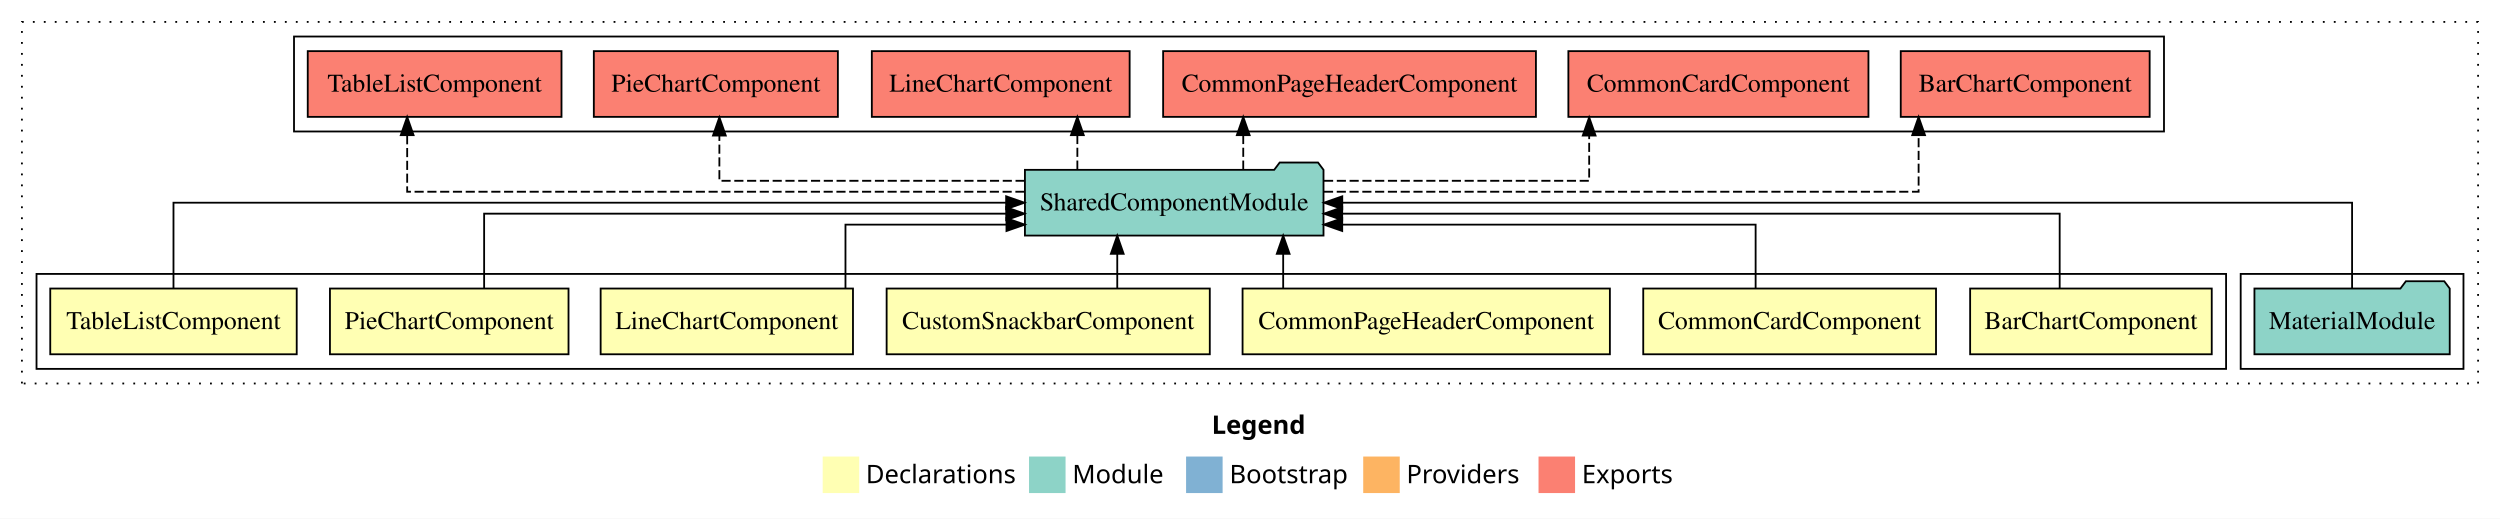
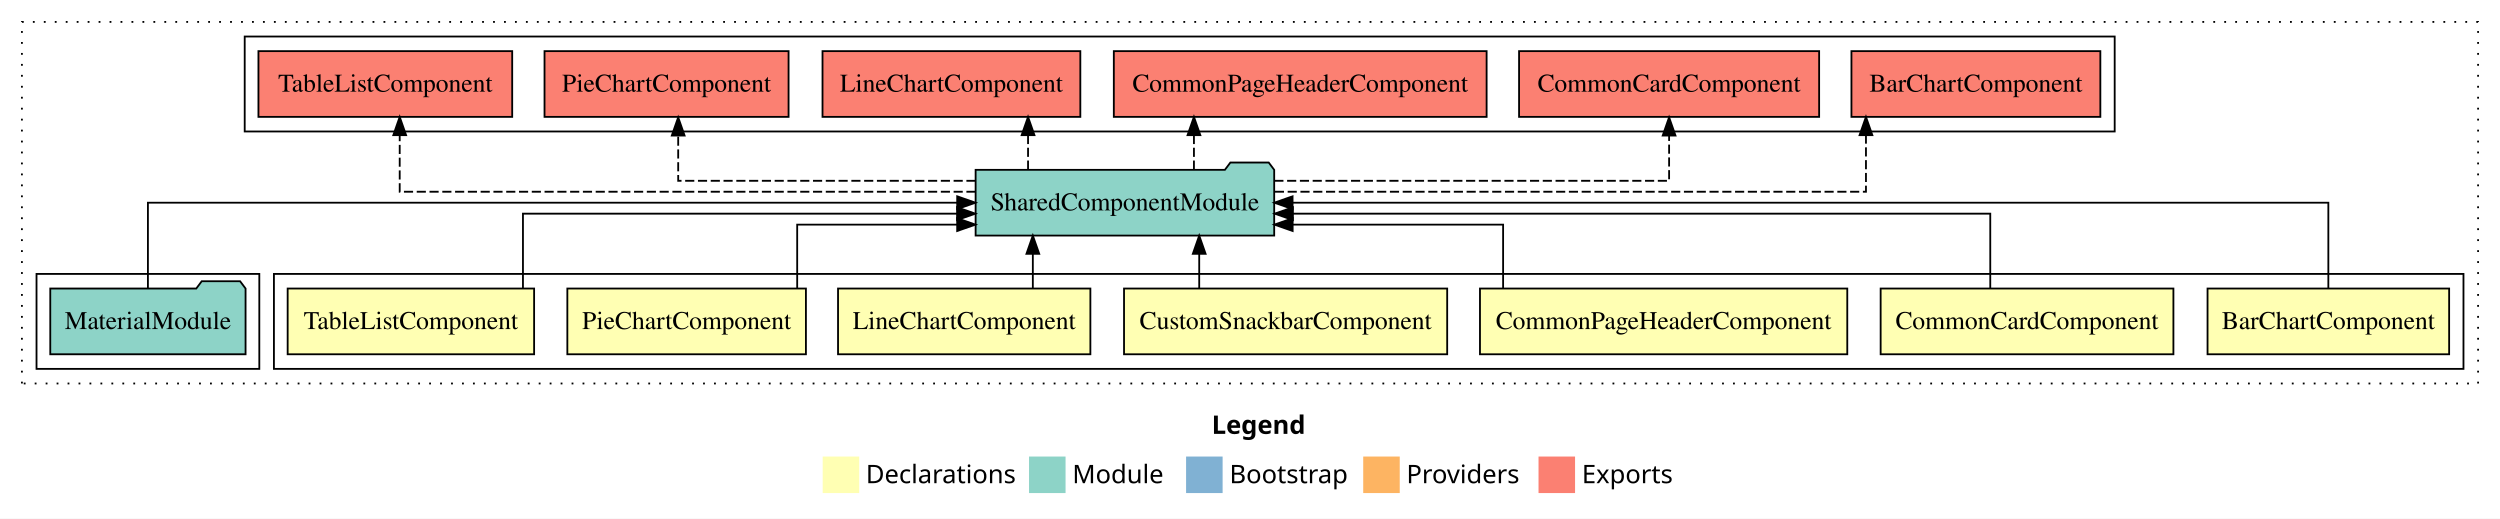
<svg xmlns="http://www.w3.org/2000/svg" width="1369pt" height="284pt" viewBox="0.00 0.00 1369.00 284.00">
  <g id="graph0" class="graph" transform="scale(1 1) rotate(0) translate(4 280)">
    <polygon fill="white" stroke="transparent" points="-4,4 -4,-280 1365,-280 1365,4 -4,4" />
    <text text-anchor="start" x="659.51" y="-42.4" font-family="Times-12" font-weight="bold" font-size="14.00">Legend</text>
    <polygon fill="#ffffb3" stroke="transparent" points="446.5,-10 446.5,-30 466.5,-30 466.5,-10 446.5,-10" />
    <text text-anchor="start" x="470.13" y="-15.4" font-family="Times-12" font-size="14.00">  Declarations</text>
    <polygon fill="#8dd3c7" stroke="transparent" points="559.5,-10 559.5,-30 579.5,-30 579.5,-10 559.5,-10" />
    <text text-anchor="start" x="583.23" y="-15.4" font-family="Times-12" font-size="14.00">  Module</text>
    <polygon fill="#80b1d3" stroke="transparent" points="645.5,-10 645.5,-30 665.5,-30 665.5,-10 645.5,-10" />
    <text text-anchor="start" x="669.28" y="-15.4" font-family="Times-12" font-size="14.00">  Bootstrap</text>
    <polygon fill="#fdb462" stroke="transparent" points="742.5,-10 742.5,-30 762.5,-30 762.5,-10 742.5,-10" />
    <text text-anchor="start" x="766.17" y="-15.4" font-family="Times-12" font-size="14.00">  Providers</text>
    <polygon fill="#fb8072" stroke="transparent" points="838.5,-10 838.5,-30 858.5,-30 858.5,-10 838.5,-10" />
    <text text-anchor="start" x="862.23" y="-15.4" font-family="Times-12" font-size="14.00">  Exports</text>
    <g id="clust1" class="cluster">
      <polygon fill="none" stroke="black" stroke-dasharray="1,5" points="8,-70 8,-268 1353,-268 1353,-70 8,-70" />
    </g>
+     <g id="clust2" class="cluster">
+       <polygon fill="none" stroke="black" points="146,-78 146,-130 1345,-130 1345,-78 146,-78" />
+     </g>
    <g id="clust10" class="cluster">
-       <polygon fill="none" stroke="black" points="1223,-78 1223,-130 1345,-130 1345,-78 1223,-78" />
+       <polygon fill="none" stroke="black" points="16,-78 16,-130 138,-130 138,-78 16,-78" />
    </g>
    <g id="clust11" class="cluster">
-       <polygon fill="none" stroke="black" points="157,-208 157,-260 1181,-260 1181,-208 157,-208" />
-     </g>
-     <g id="clust2" class="cluster">
-       <polygon fill="none" stroke="black" points="16,-78 16,-130 1215,-130 1215,-78 16,-78" />
+       <polygon fill="none" stroke="black" points="130,-208 130,-260 1154,-260 1154,-208 130,-208" />
    </g>
    <g id="node1" class="node">
-       <polygon fill="#ffffb3" stroke="black" points="1207.15,-122 1074.85,-122 1074.85,-86 1207.15,-86 1207.15,-122" />
-       <text text-anchor="middle" x="1141" y="-99.8" font-family="Times,serif" font-size="14.00">BarChartComponent</text>
+       <polygon fill="#ffffb3" stroke="black" points="1337.15,-122 1204.85,-122 1204.85,-86 1337.15,-86 1337.15,-122" />
+       <text text-anchor="middle" x="1271" y="-99.8" font-family="Times,serif" font-size="14.00">BarChartComponent</text>
    </g>
    <g id="node8" class="node">
-       <polygon fill="#8dd3c7" stroke="black" points="720.75,-187 717.75,-191 696.75,-191 693.75,-187 557.25,-187 557.25,-151 720.75,-151 720.75,-187" />
-       <text text-anchor="middle" x="639" y="-164.8" font-family="Times,serif" font-size="14.00">SharedComponentModule</text>
+       <polygon fill="#8dd3c7" stroke="black" points="693.75,-187 690.75,-191 669.75,-191 666.75,-187 530.25,-187 530.25,-151 693.75,-151 693.75,-187" />
+       <text text-anchor="middle" x="612" y="-164.8" font-family="Times,serif" font-size="14.00">SharedComponentModule</text>
    </g>
    <g id="edge1" class="edge">
-       <path fill="none" stroke="black" d="M1123.88,-122.02C1123.88,-139.37 1123.88,-163 1123.88,-163 1123.88,-163 730.98,-163 730.98,-163" />
-       <polygon fill="black" stroke="black" points="730.98,-159.5 720.98,-163 730.98,-166.5 730.98,-159.5" />
+       <path fill="none" stroke="black" d="M1271,-122.11C1271,-141.34 1271,-169 1271,-169 1271,-169 703.8,-169 703.8,-169" />
+       <polygon fill="black" stroke="black" points="703.8,-165.5 693.8,-169 703.8,-172.5 703.8,-165.5" />
    </g>
    <g id="node2" class="node">
-       <polygon fill="#ffffb3" stroke="black" points="1056.16,-122 895.84,-122 895.84,-86 1056.16,-86 1056.16,-122" />
-       <text text-anchor="middle" x="976" y="-99.8" font-family="Times,serif" font-size="14.00">CommonCardComponent</text>
+       <polygon fill="#ffffb3" stroke="black" points="1186.16,-122 1025.84,-122 1025.84,-86 1186.16,-86 1186.16,-122" />
+       <text text-anchor="middle" x="1106" y="-99.8" font-family="Times,serif" font-size="14.00">CommonCardComponent</text>
    </g>
    <g id="edge2" class="edge">
-       <path fill="none" stroke="black" d="M957.38,-122.24C957.38,-137.57 957.38,-157 957.38,-157 957.38,-157 730.99,-157 730.99,-157" />
-       <polygon fill="black" stroke="black" points="730.99,-153.5 720.99,-157 730.99,-160.5 730.99,-153.5" />
+       <path fill="none" stroke="black" d="M1085.87,-122.02C1085.87,-139.37 1085.87,-163 1085.87,-163 1085.87,-163 704,-163 704,-163" />
+       <polygon fill="black" stroke="black" points="704,-159.5 694,-163 704,-166.5 704,-159.5" />
    </g>
    <g id="node3" class="node">
-       <polygon fill="#ffffb3" stroke="black" points="877.57,-122 676.43,-122 676.43,-86 877.57,-86 877.57,-122" />
-       <text text-anchor="middle" x="777" y="-99.8" font-family="Times,serif" font-size="14.00">CommonPageHeaderComponent</text>
+       <polygon fill="#ffffb3" stroke="black" points="1007.57,-122 806.43,-122 806.43,-86 1007.57,-86 1007.57,-122" />
+       <text text-anchor="middle" x="907" y="-99.8" font-family="Times,serif" font-size="14.00">CommonPageHeaderComponent</text>
    </g>
    <g id="edge3" class="edge">
-       <path fill="none" stroke="black" d="M698.67,-122.11C698.67,-122.11 698.67,-140.99 698.67,-140.99" />
-       <polygon fill="black" stroke="black" points="695.17,-140.99 698.67,-150.99 702.17,-140.99 695.17,-140.99" />
+       <path fill="none" stroke="black" d="M819.1,-122.24C819.1,-137.57 819.1,-157 819.1,-157 819.1,-157 703.85,-157 703.85,-157" />
+       <polygon fill="black" stroke="black" points="703.85,-153.5 693.85,-157 703.85,-160.5 703.85,-153.5" />
    </g>
    <g id="node4" class="node">
-       <polygon fill="#ffffb3" stroke="black" points="658.48,-122 481.52,-122 481.52,-86 658.48,-86 658.48,-122" />
-       <text text-anchor="middle" x="570" y="-99.8" font-family="Times,serif" font-size="14.00">CustomSnackbarComponent</text>
+       <polygon fill="#ffffb3" stroke="black" points="788.48,-122 611.52,-122 611.52,-86 788.48,-86 788.48,-122" />
+       <text text-anchor="middle" x="700" y="-99.8" font-family="Times,serif" font-size="14.00">CustomSnackbarComponent</text>
    </g>
    <g id="edge4" class="edge">
-       <path fill="none" stroke="black" d="M607.81,-122.11C607.81,-122.11 607.81,-140.99 607.81,-140.99" />
-       <polygon fill="black" stroke="black" points="604.31,-140.99 607.81,-150.99 611.31,-140.99 604.31,-140.99" />
+       <path fill="none" stroke="black" d="M652.69,-122.11C652.69,-122.11 652.69,-140.99 652.69,-140.99" />
+       <polygon fill="black" stroke="black" points="649.19,-140.99 652.69,-150.99 656.19,-140.99 649.19,-140.99" />
    </g>
    <g id="node5" class="node">
-       <polygon fill="#ffffb3" stroke="black" points="463.09,-122 324.91,-122 324.91,-86 463.09,-86 463.09,-122" />
-       <text text-anchor="middle" x="394" y="-99.8" font-family="Times,serif" font-size="14.00">LineChartComponent</text>
+       <polygon fill="#ffffb3" stroke="black" points="593.09,-122 454.91,-122 454.91,-86 593.09,-86 593.09,-122" />
+       <text text-anchor="middle" x="524" y="-99.8" font-family="Times,serif" font-size="14.00">LineChartComponent</text>
    </g>
    <g id="edge5" class="edge">
-       <path fill="none" stroke="black" d="M458.98,-122.24C458.98,-137.57 458.98,-157 458.98,-157 458.98,-157 547.15,-157 547.15,-157" />
-       <polygon fill="black" stroke="black" points="547.15,-160.5 557.15,-157 547.15,-153.5 547.15,-160.5" />
+       <path fill="none" stroke="black" d="M561.58,-122.11C561.58,-122.11 561.58,-140.99 561.58,-140.99" />
+       <polygon fill="black" stroke="black" points="558.08,-140.99 561.58,-150.99 565.08,-140.99 558.08,-140.99" />
    </g>
    <g id="node6" class="node">
-       <polygon fill="#ffffb3" stroke="black" points="307.32,-122 176.68,-122 176.68,-86 307.32,-86 307.32,-122" />
-       <text text-anchor="middle" x="242" y="-99.8" font-family="Times,serif" font-size="14.00">PieChartComponent</text>
+       <polygon fill="#ffffb3" stroke="black" points="437.32,-122 306.68,-122 306.68,-86 437.32,-86 437.32,-122" />
+       <text text-anchor="middle" x="372" y="-99.8" font-family="Times,serif" font-size="14.00">PieChartComponent</text>
    </g>
    <g id="edge6" class="edge">
-       <path fill="none" stroke="black" d="M261.11,-122.02C261.11,-139.37 261.11,-163 261.11,-163 261.11,-163 547,-163 547,-163" />
-       <polygon fill="black" stroke="black" points="547,-166.5 557,-163 547,-159.5 547,-166.5" />
+       <path fill="none" stroke="black" d="M432.54,-122.24C432.54,-137.57 432.54,-157 432.54,-157 432.54,-157 520.15,-157 520.15,-157" />
+       <polygon fill="black" stroke="black" points="520.15,-160.5 530.15,-157 520.15,-153.5 520.15,-160.5" />
    </g>
    <g id="node7" class="node">
-       <polygon fill="#ffffb3" stroke="black" points="158.48,-122 23.52,-122 23.52,-86 158.48,-86 158.48,-122" />
-       <text text-anchor="middle" x="91" y="-99.8" font-family="Times,serif" font-size="14.00">TableListComponent</text>
+       <polygon fill="#ffffb3" stroke="black" points="288.48,-122 153.52,-122 153.52,-86 288.48,-86 288.48,-122" />
+       <text text-anchor="middle" x="221" y="-99.8" font-family="Times,serif" font-size="14.00">TableListComponent</text>
    </g>
    <g id="edge7" class="edge">
-       <path fill="none" stroke="black" d="M91,-122.11C91,-141.34 91,-169 91,-169 91,-169 546.96,-169 546.96,-169" />
-       <polygon fill="black" stroke="black" points="546.96,-172.5 556.96,-169 546.96,-165.5 546.96,-172.5" />
+       <path fill="none" stroke="black" d="M282.37,-122.02C282.37,-139.37 282.37,-163 282.37,-163 282.37,-163 520.09,-163 520.09,-163" />
+       <polygon fill="black" stroke="black" points="520.09,-166.5 530.09,-163 520.09,-159.5 520.09,-166.5" />
    </g>
    <g id="node10" class="node">
-       <polygon fill="#fb8072" stroke="black" points="1173.15,-252 1036.85,-252 1036.85,-216 1173.15,-216 1173.15,-252" />
-       <text text-anchor="middle" x="1105" y="-229.8" font-family="Times,serif" font-size="14.00">BarChartComponent </text>
+       <polygon fill="#fb8072" stroke="black" points="1146.15,-252 1009.85,-252 1009.85,-216 1146.15,-216 1146.15,-252" />
+       <text text-anchor="middle" x="1078" y="-229.8" font-family="Times,serif" font-size="14.00">BarChartComponent </text>
    </g>
    <g id="edge9" class="edge">
-       <path fill="none" stroke="black" stroke-dasharray="5,2" d="M721,-175C840.03,-175 1046.63,-175 1046.63,-175 1046.63,-175 1046.63,-205.98 1046.63,-205.98" />
-       <polygon fill="black" stroke="black" points="1043.13,-205.98 1046.63,-215.98 1050.13,-205.98 1043.13,-205.98" />
+       <path fill="none" stroke="black" stroke-dasharray="5,2" d="M694.12,-175C812.69,-175 1017.8,-175 1017.8,-175 1017.8,-175 1017.8,-205.98 1017.8,-205.98" />
+       <polygon fill="black" stroke="black" points="1014.3,-205.98 1017.8,-215.98 1021.3,-205.98 1014.3,-205.98" />
    </g>
    <g id="node11" class="node">
-       <polygon fill="#fb8072" stroke="black" points="1019.16,-252 854.84,-252 854.84,-216 1019.16,-216 1019.16,-252" />
-       <text text-anchor="middle" x="937" y="-229.8" font-family="Times,serif" font-size="14.00">CommonCardComponent </text>
+       <polygon fill="#fb8072" stroke="black" points="992.16,-252 827.84,-252 827.84,-216 992.16,-216 992.16,-252" />
+       <text text-anchor="middle" x="910" y="-229.8" font-family="Times,serif" font-size="14.00">CommonCardComponent </text>
    </g>
    <g id="edge10" class="edge">
-       <path fill="none" stroke="black" stroke-dasharray="5,2" d="M721.03,-181C786.12,-181 866.23,-181 866.23,-181 866.23,-181 866.23,-205.76 866.23,-205.76" />
-       <polygon fill="black" stroke="black" points="862.73,-205.76 866.23,-215.76 869.73,-205.76 862.73,-205.76" />
+       <path fill="none" stroke="black" stroke-dasharray="5,2" d="M693.82,-181C782.04,-181 910,-181 910,-181 910,-181 910,-205.76 910,-205.76" />
+       <polygon fill="black" stroke="black" points="906.5,-205.76 910,-215.76 913.5,-205.76 906.5,-205.76" />
    </g>
    <g id="node12" class="node">
-       <polygon fill="#fb8072" stroke="black" points="837.07,-252 632.93,-252 632.93,-216 837.07,-216 837.07,-252" />
-       <text text-anchor="middle" x="735" y="-229.8" font-family="Times,serif" font-size="14.00">CommonPageHeaderComponent </text>
+       <polygon fill="#fb8072" stroke="black" points="810.07,-252 605.93,-252 605.93,-216 810.07,-216 810.07,-252" />
+       <text text-anchor="middle" x="708" y="-229.8" font-family="Times,serif" font-size="14.00">CommonPageHeaderComponent </text>
    </g>
    <g id="edge11" class="edge">
-       <path fill="none" stroke="black" stroke-dasharray="5,2" d="M676.8,-187.11C676.8,-187.11 676.8,-205.99 676.8,-205.99" />
-       <polygon fill="black" stroke="black" points="673.3,-205.99 676.8,-215.99 680.3,-205.99 673.3,-205.99" />
+       <path fill="none" stroke="black" stroke-dasharray="5,2" d="M649.8,-187.11C649.8,-187.11 649.8,-205.99 649.8,-205.99" />
+       <polygon fill="black" stroke="black" points="646.3,-205.99 649.8,-215.99 653.3,-205.99 646.3,-205.99" />
    </g>
    <g id="node13" class="node">
-       <polygon fill="#fb8072" stroke="black" points="614.59,-252 473.41,-252 473.41,-216 614.59,-216 614.59,-252" />
-       <text text-anchor="middle" x="544" y="-229.8" font-family="Times,serif" font-size="14.00">LineChartComponent </text>
+       <polygon fill="#fb8072" stroke="black" points="587.59,-252 446.41,-252 446.41,-216 587.59,-216 587.59,-252" />
+       <text text-anchor="middle" x="517" y="-229.8" font-family="Times,serif" font-size="14.00">LineChartComponent </text>
    </g>
    <g id="edge12" class="edge">
-       <path fill="none" stroke="black" stroke-dasharray="5,2" d="M585.96,-187.11C585.96,-187.11 585.96,-205.99 585.96,-205.99" />
-       <polygon fill="black" stroke="black" points="582.46,-205.99 585.96,-215.99 589.46,-205.99 582.46,-205.99" />
+       <path fill="none" stroke="black" stroke-dasharray="5,2" d="M558.96,-187.11C558.96,-187.11 558.96,-205.99 558.96,-205.99" />
+       <polygon fill="black" stroke="black" points="555.46,-205.99 558.96,-215.99 562.46,-205.99 555.46,-205.99" />
    </g>
    <g id="node14" class="node">
-       <polygon fill="#fb8072" stroke="black" points="454.82,-252 321.18,-252 321.18,-216 454.82,-216 454.82,-252" />
-       <text text-anchor="middle" x="388" y="-229.8" font-family="Times,serif" font-size="14.00">PieChartComponent </text>
+       <polygon fill="#fb8072" stroke="black" points="427.82,-252 294.18,-252 294.18,-216 427.82,-216 427.82,-252" />
+       <text text-anchor="middle" x="361" y="-229.8" font-family="Times,serif" font-size="14.00">PieChartComponent </text>
    </g>
    <g id="edge13" class="edge">
-       <path fill="none" stroke="black" stroke-dasharray="5,2" d="M557.1,-181C484.51,-181 389.93,-181 389.93,-181 389.93,-181 389.93,-205.76 389.93,-205.76" />
-       <polygon fill="black" stroke="black" points="386.43,-205.76 389.93,-215.76 393.43,-205.76 386.43,-205.76" />
+       <path fill="none" stroke="black" stroke-dasharray="5,2" d="M530.2,-181C459.09,-181 367.38,-181 367.38,-181 367.38,-181 367.38,-205.76 367.38,-205.76" />
+       <polygon fill="black" stroke="black" points="363.88,-205.76 367.38,-215.76 370.88,-205.76 363.88,-205.76" />
    </g>
    <g id="node15" class="node">
-       <polygon fill="#fb8072" stroke="black" points="303.48,-252 164.52,-252 164.52,-216 303.48,-216 303.48,-252" />
-       <text text-anchor="middle" x="234" y="-229.8" font-family="Times,serif" font-size="14.00">TableListComponent </text>
+       <polygon fill="#fb8072" stroke="black" points="276.48,-252 137.52,-252 137.52,-216 276.48,-216 276.48,-252" />
+       <text text-anchor="middle" x="207" y="-229.8" font-family="Times,serif" font-size="14.00">TableListComponent </text>
    </g>
    <g id="edge14" class="edge">
-       <path fill="none" stroke="black" stroke-dasharray="5,2" d="M557.02,-175C434.78,-175 218.97,-175 218.97,-175 218.97,-175 218.97,-205.98 218.97,-205.98" />
-       <polygon fill="black" stroke="black" points="215.47,-205.98 218.97,-215.98 222.47,-205.98 215.47,-205.98" />
+       <path fill="none" stroke="black" stroke-dasharray="5,2" d="M530.2,-175C413.94,-175 214.88,-175 214.88,-175 214.88,-175 214.88,-205.98 214.88,-205.98" />
+       <polygon fill="black" stroke="black" points="211.38,-205.98 214.88,-215.98 218.38,-205.98 211.38,-205.98" />
    </g>
    <g id="node9" class="node">
-       <polygon fill="#8dd3c7" stroke="black" points="1337.47,-122 1334.47,-126 1313.47,-126 1310.47,-122 1230.53,-122 1230.53,-86 1337.47,-86 1337.47,-122" />
-       <text text-anchor="middle" x="1284" y="-99.8" font-family="Times,serif" font-size="14.00">MaterialModule</text>
+       <polygon fill="#8dd3c7" stroke="black" points="130.47,-122 127.47,-126 106.47,-126 103.47,-122 23.53,-122 23.53,-86 130.47,-86 130.47,-122" />
+       <text text-anchor="middle" x="77" y="-99.8" font-family="Times,serif" font-size="14.00">MaterialModule</text>
    </g>
    <g id="edge8" class="edge">
-       <path fill="none" stroke="black" d="M1284,-122.11C1284,-141.34 1284,-169 1284,-169 1284,-169 731.02,-169 731.02,-169" />
-       <polygon fill="black" stroke="black" points="731.02,-165.5 721.02,-169 731.02,-172.5 731.02,-165.5" />
+       <path fill="none" stroke="black" d="M77,-122.11C77,-141.34 77,-169 77,-169 77,-169 520.16,-169 520.16,-169" />
+       <polygon fill="black" stroke="black" points="520.16,-172.5 530.16,-169 520.16,-165.5 520.16,-172.5" />
    </g>
  </g>
</svg>
